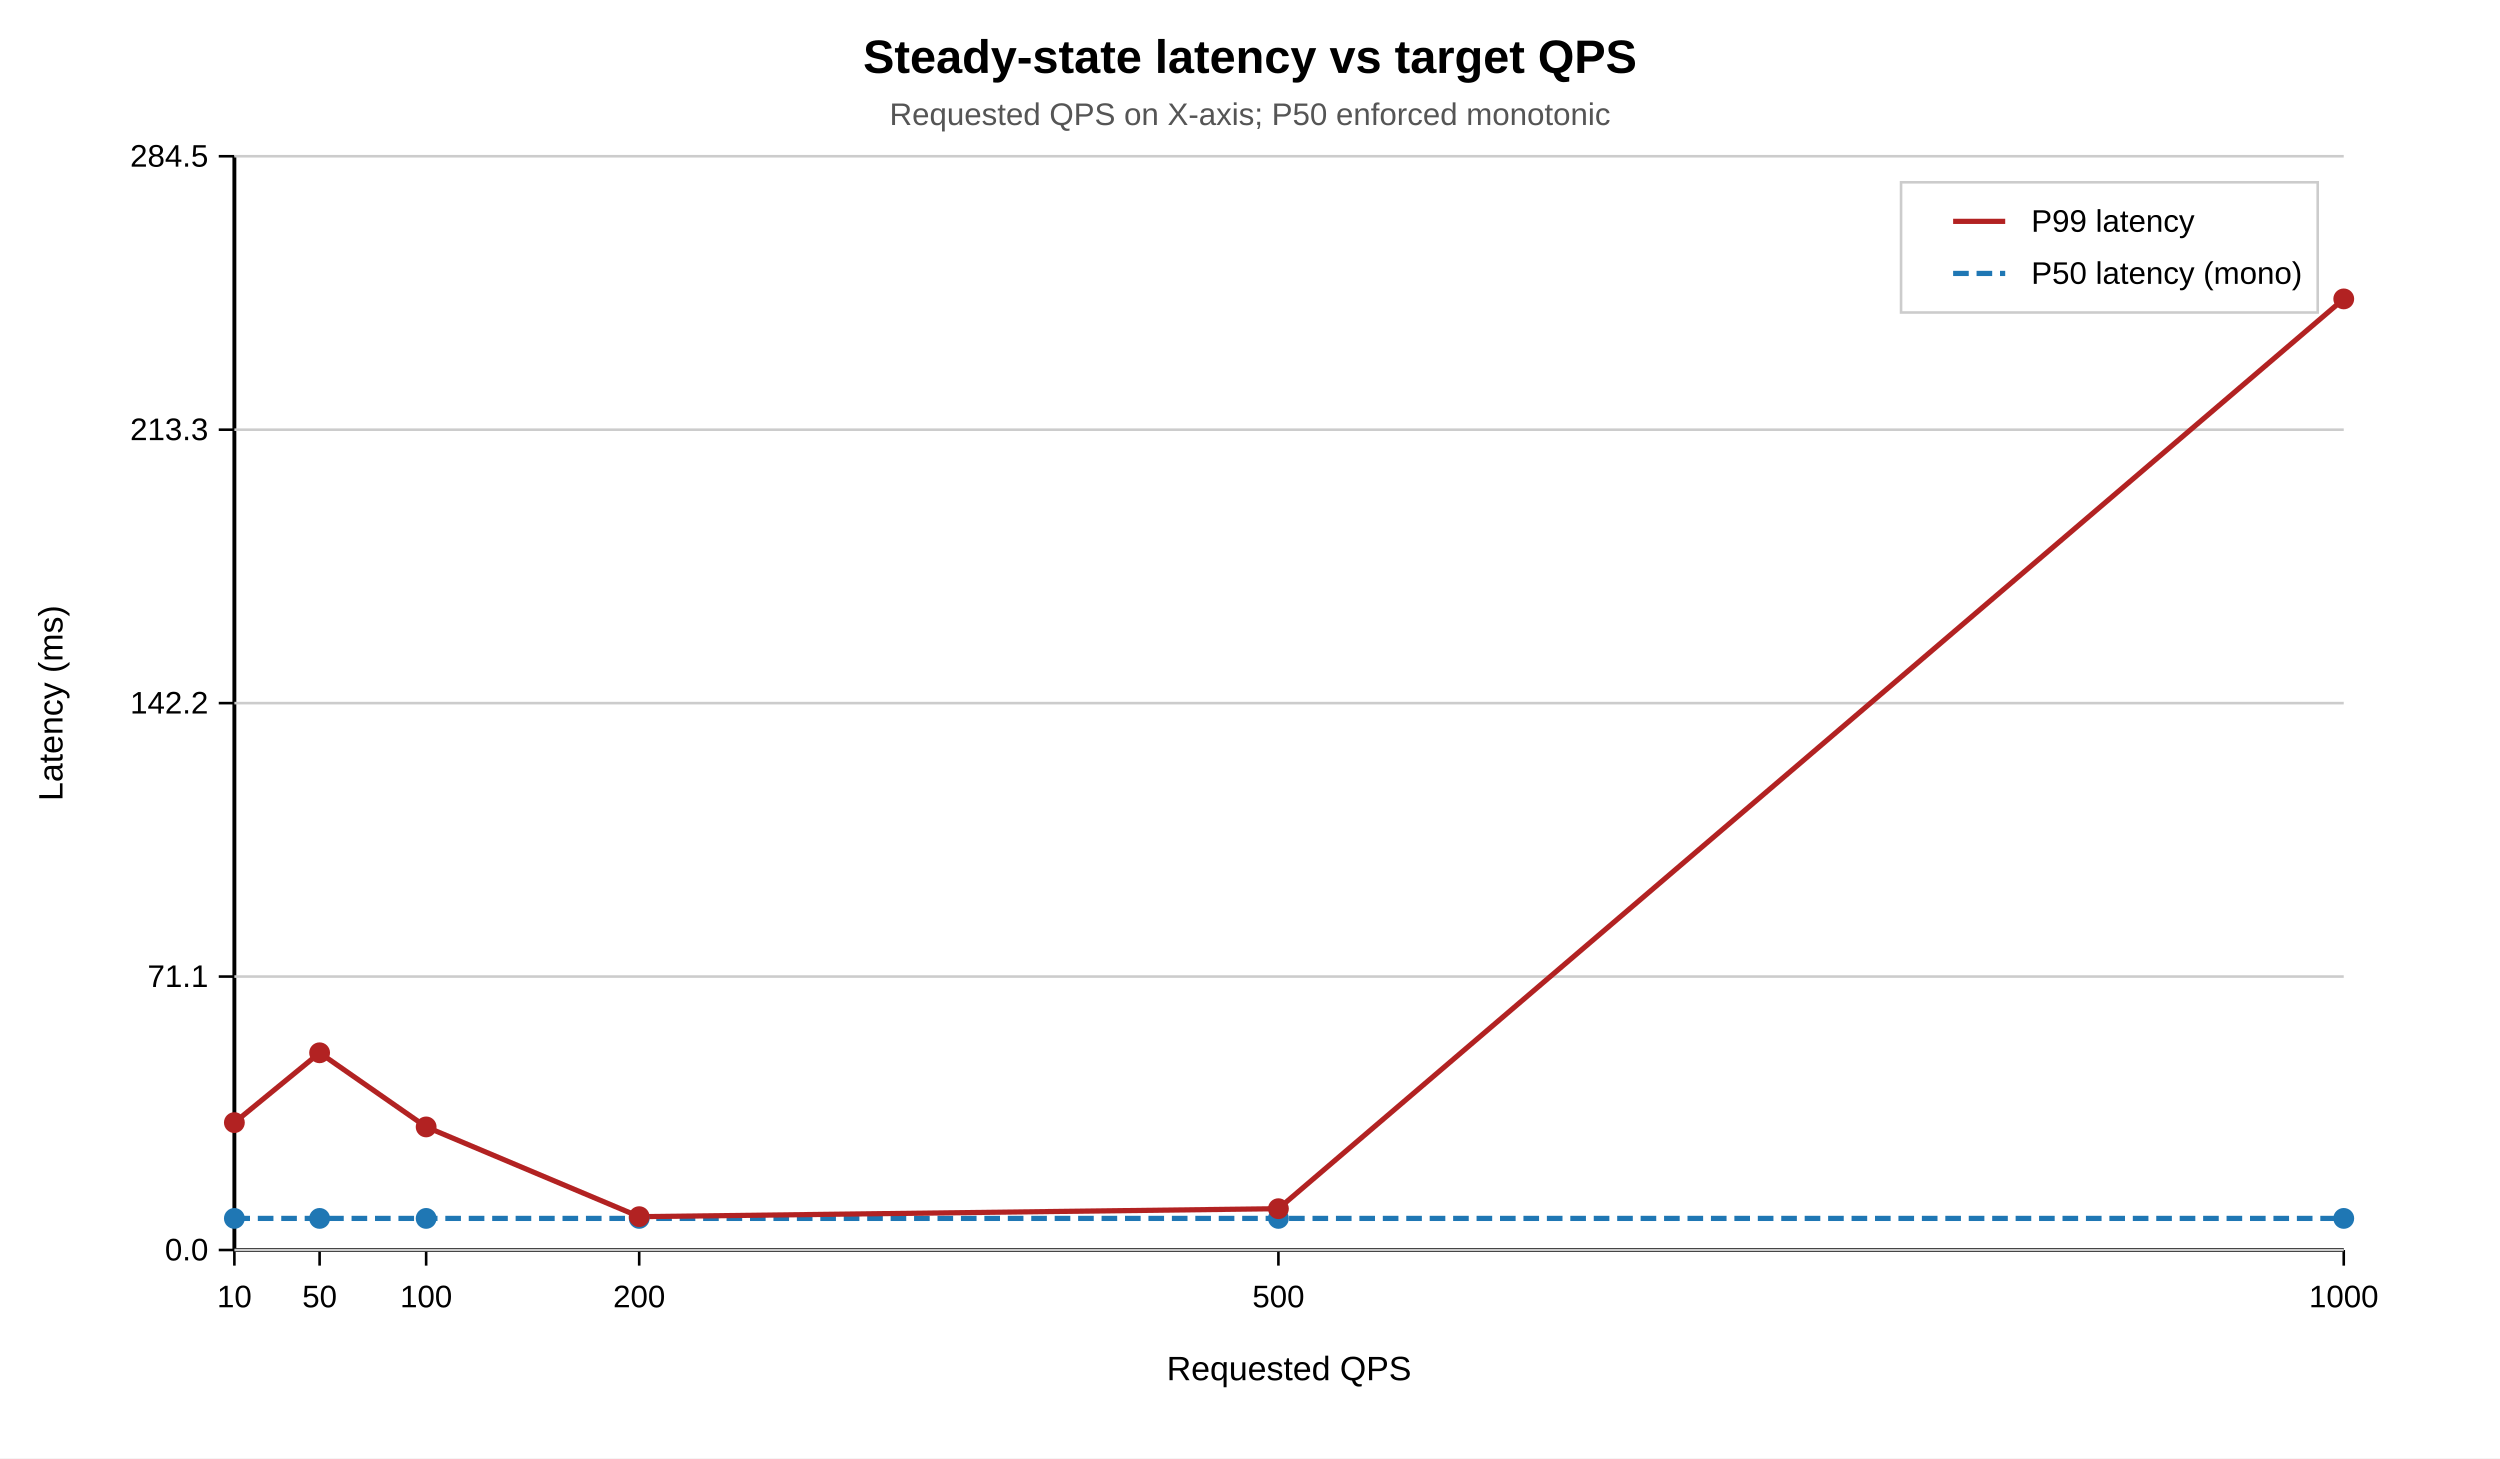
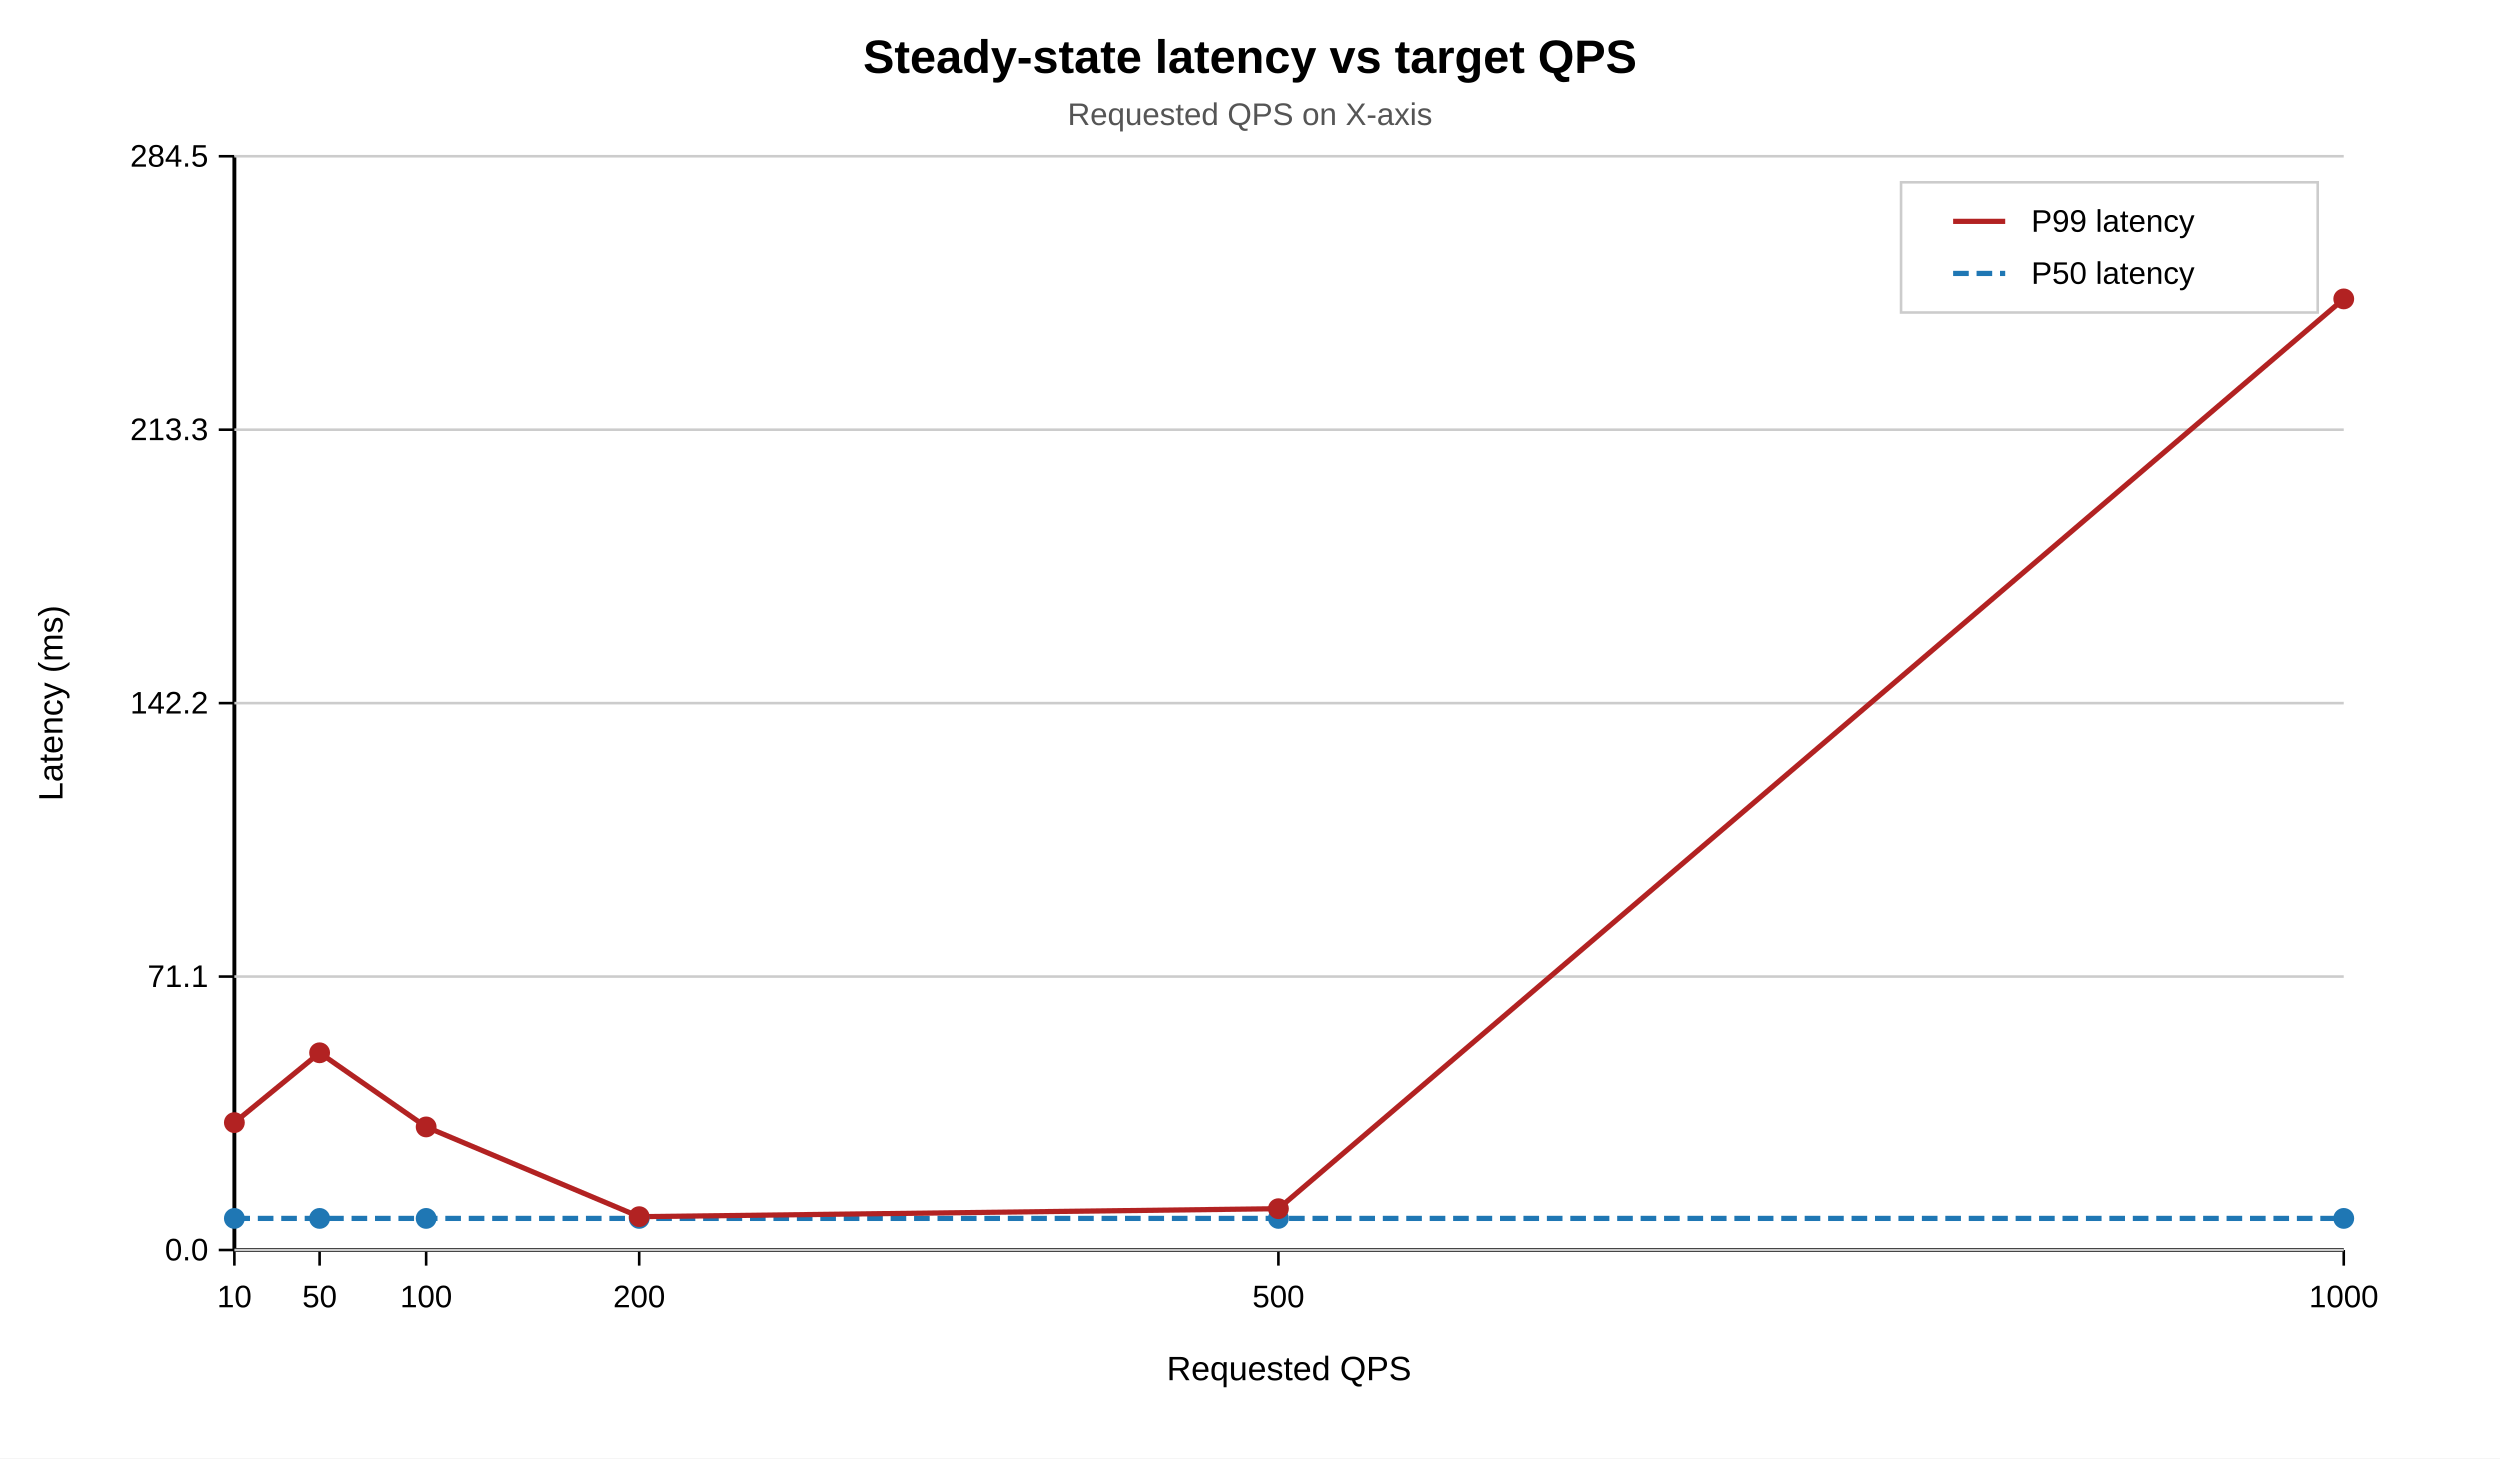
<svg xmlns="http://www.w3.org/2000/svg" width="960" height="560" viewBox="0 0 960 560">
  <style>text { font-family: Arial, sans-serif; }</style>
  <rect width="100%" height="100%" fill="white" />
  <g>
    <line x1="90" y1="480" x2="900" y2="480" stroke="#000" stroke-width="1.5" />
    <line x1="90" y1="480" x2="90" y2="60" stroke="#000" stroke-width="1.5" />
    <line x1="90.00" y1="480" x2="90.00" y2="486" stroke="#000" stroke-width="1" />
    <text x="90.00" y="502" font-size="12" text-anchor="middle">10</text>
    <line x1="122.73" y1="480" x2="122.73" y2="486" stroke="#000" stroke-width="1" />
    <text x="122.73" y="502" font-size="12" text-anchor="middle">50</text>
    <line x1="163.64" y1="480" x2="163.64" y2="486" stroke="#000" stroke-width="1" />
    <text x="163.64" y="502" font-size="12" text-anchor="middle">100</text>
    <line x1="245.45" y1="480" x2="245.45" y2="486" stroke="#000" stroke-width="1" />
    <text x="245.45" y="502" font-size="12" text-anchor="middle">200</text>
    <line x1="490.91" y1="480" x2="490.91" y2="486" stroke="#000" stroke-width="1" />
    <text x="490.91" y="502" font-size="12" text-anchor="middle">500</text>
    <line x1="900.00" y1="480" x2="900.00" y2="486" stroke="#000" stroke-width="1" />
    <text x="900.00" y="502" font-size="12" text-anchor="middle">1000</text>
    <line x1="84" y1="480.00" x2="90" y2="480.00" stroke="#000" stroke-width="1" />
    <text x="80" y="484.00" font-size="12" text-anchor="end">0.0</text>
    <line x1="90" y1="480.00" x2="900" y2="480.00" stroke="#ccc" stroke-width="1" />
    <line x1="84" y1="375.00" x2="90" y2="375.00" stroke="#000" stroke-width="1" />
    <text x="80" y="379.00" font-size="12" text-anchor="end">71.1</text>
    <line x1="90" y1="375.00" x2="900" y2="375.00" stroke="#ccc" stroke-width="1" />
    <line x1="84" y1="270.00" x2="90" y2="270.00" stroke="#000" stroke-width="1" />
    <text x="80" y="274.00" font-size="12" text-anchor="end">142.2</text>
    <line x1="90" y1="270.00" x2="900" y2="270.00" stroke="#ccc" stroke-width="1" />
    <line x1="84" y1="165.00" x2="90" y2="165.00" stroke="#000" stroke-width="1" />
    <text x="80" y="169.00" font-size="12" text-anchor="end">213.3</text>
    <line x1="90" y1="165.00" x2="900" y2="165.00" stroke="#ccc" stroke-width="1" />
    <line x1="84" y1="60.00" x2="90" y2="60.00" stroke="#000" stroke-width="1" />
    <text x="80" y="64.00" font-size="12" text-anchor="end">284.5</text>
    <line x1="90" y1="60.00" x2="900" y2="60.00" stroke="#ccc" stroke-width="1" />
    <polyline points="90.00,467.87 122.73,467.87 163.64,467.87 245.45,467.87 490.91,467.87 900.00,467.87" fill="none" stroke="#1f77b4" stroke-width="2" stroke-dasharray="6,3" />
    <polyline points="90.00,431.08 122.73,404.27 163.64,432.74 245.45,467.20 490.91,464.14 900.00,114.78" fill="none" stroke="firebrick" stroke-width="2" />
    <circle cx="90.00" cy="467.87" r="4" fill="#1f77b4" />
    <circle cx="90.00" cy="431.08" r="4" fill="firebrick" />
    <circle cx="122.73" cy="467.87" r="4" fill="#1f77b4" />
    <circle cx="122.73" cy="404.27" r="4" fill="firebrick" />
    <circle cx="163.64" cy="467.87" r="4" fill="#1f77b4" />
    <circle cx="163.64" cy="432.74" r="4" fill="firebrick" />
    <circle cx="245.45" cy="467.87" r="4" fill="#1f77b4" />
    <circle cx="245.45" cy="467.20" r="4" fill="firebrick" />
    <circle cx="490.91" cy="467.87" r="4" fill="#1f77b4" />
    <circle cx="490.91" cy="464.14" r="4" fill="firebrick" />
    <circle cx="900.00" cy="467.87" r="4" fill="#1f77b4" />
    <circle cx="900.00" cy="114.78" r="4" fill="firebrick" />
    <text x="480.0" y="28" text-anchor="middle" font-size="18" font-weight="bold">Steady-state latency vs target QPS</text>
-     <text x="480.0" y="48" text-anchor="middle" font-size="12" fill="#555">Requested QPS on X-axis; P50 enforced monotonic</text>
+     <text x="480.0" y="48" text-anchor="middle" font-size="12" fill="#555">Requested QPS on X-axis</text>
    <text x="495.0" y="530" text-anchor="middle" font-size="13">Requested QPS</text>
    <text x="24" y="270.0" text-anchor="middle" font-size="13" transform="rotate(-90 24 270.0)">Latency (ms)</text>
    <rect x="730" y="70" width="160" height="50" fill="white" stroke="#ccc" />
    <line x1="750" y1="85" x2="770" y2="85" stroke="firebrick" stroke-width="2" />
    <text x="780" y="89" font-size="12">P99 latency</text>
    <line x1="750" y1="105" x2="770" y2="105" stroke="#1f77b4" stroke-width="2" stroke-dasharray="6,3" />
-     <text x="780" y="109" font-size="12">P50 latency (mono)</text>
+     <text x="780" y="109" font-size="12">P50 latency</text>
  </g>
</svg>
